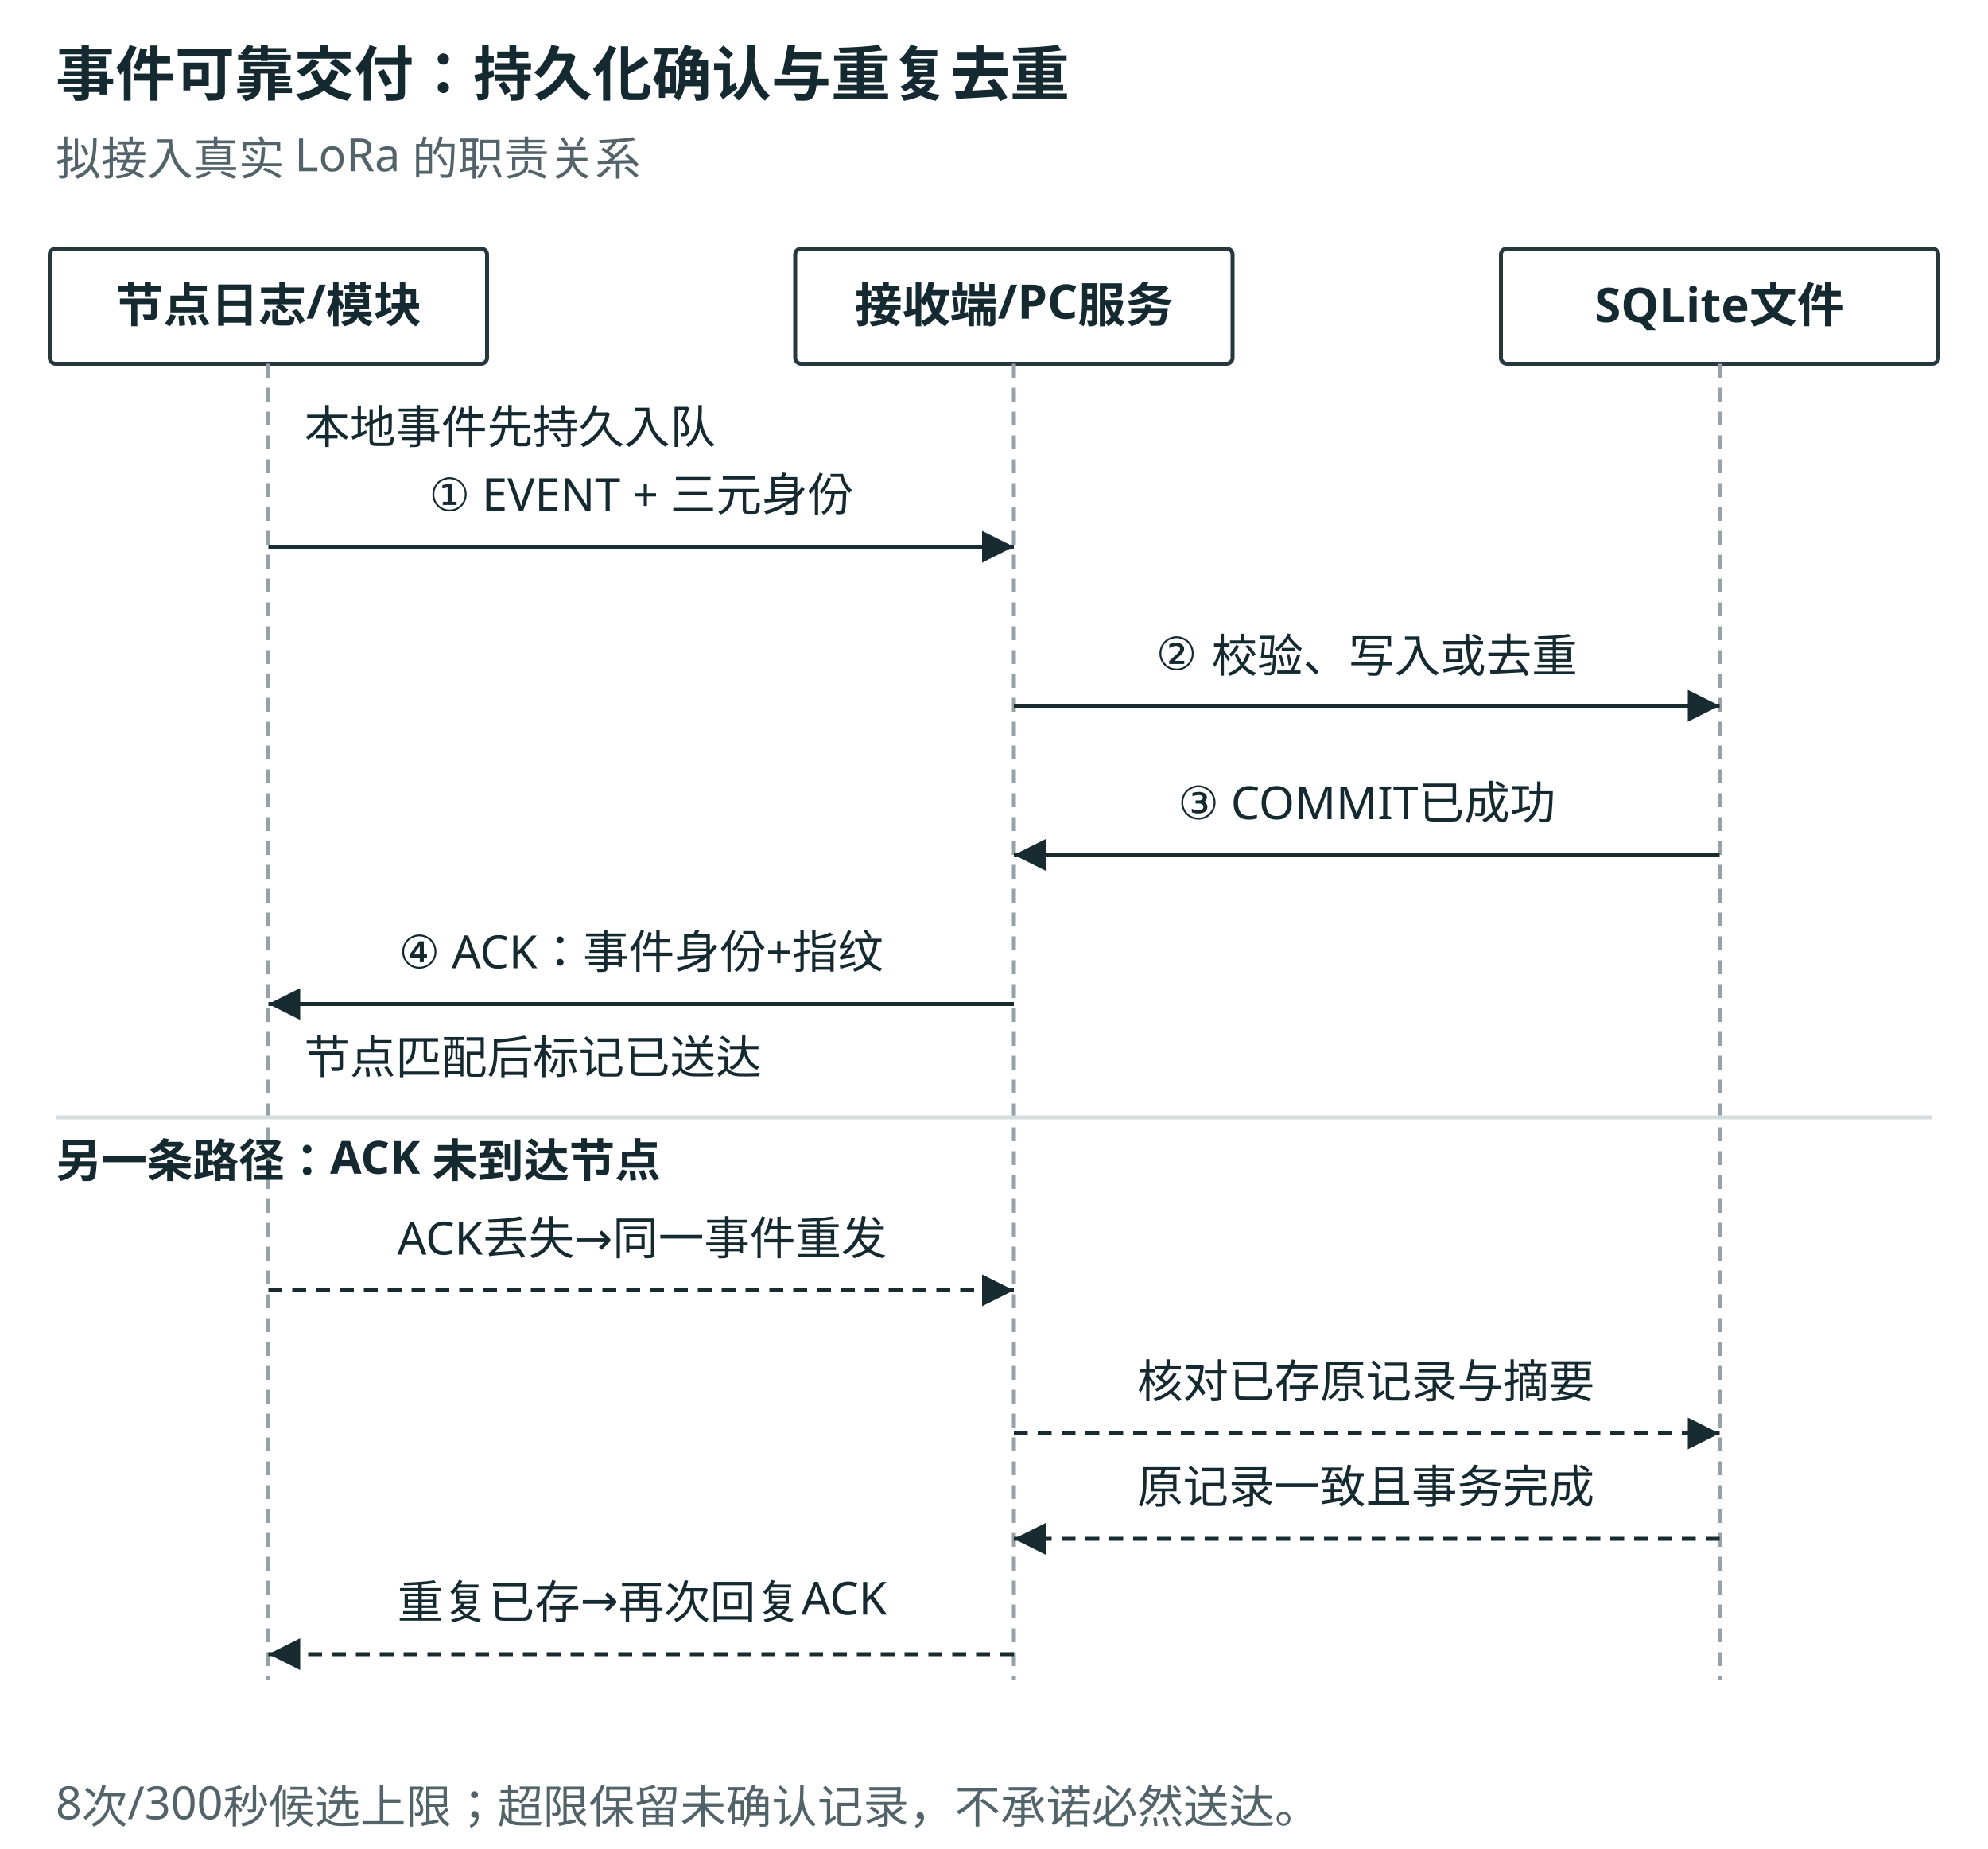
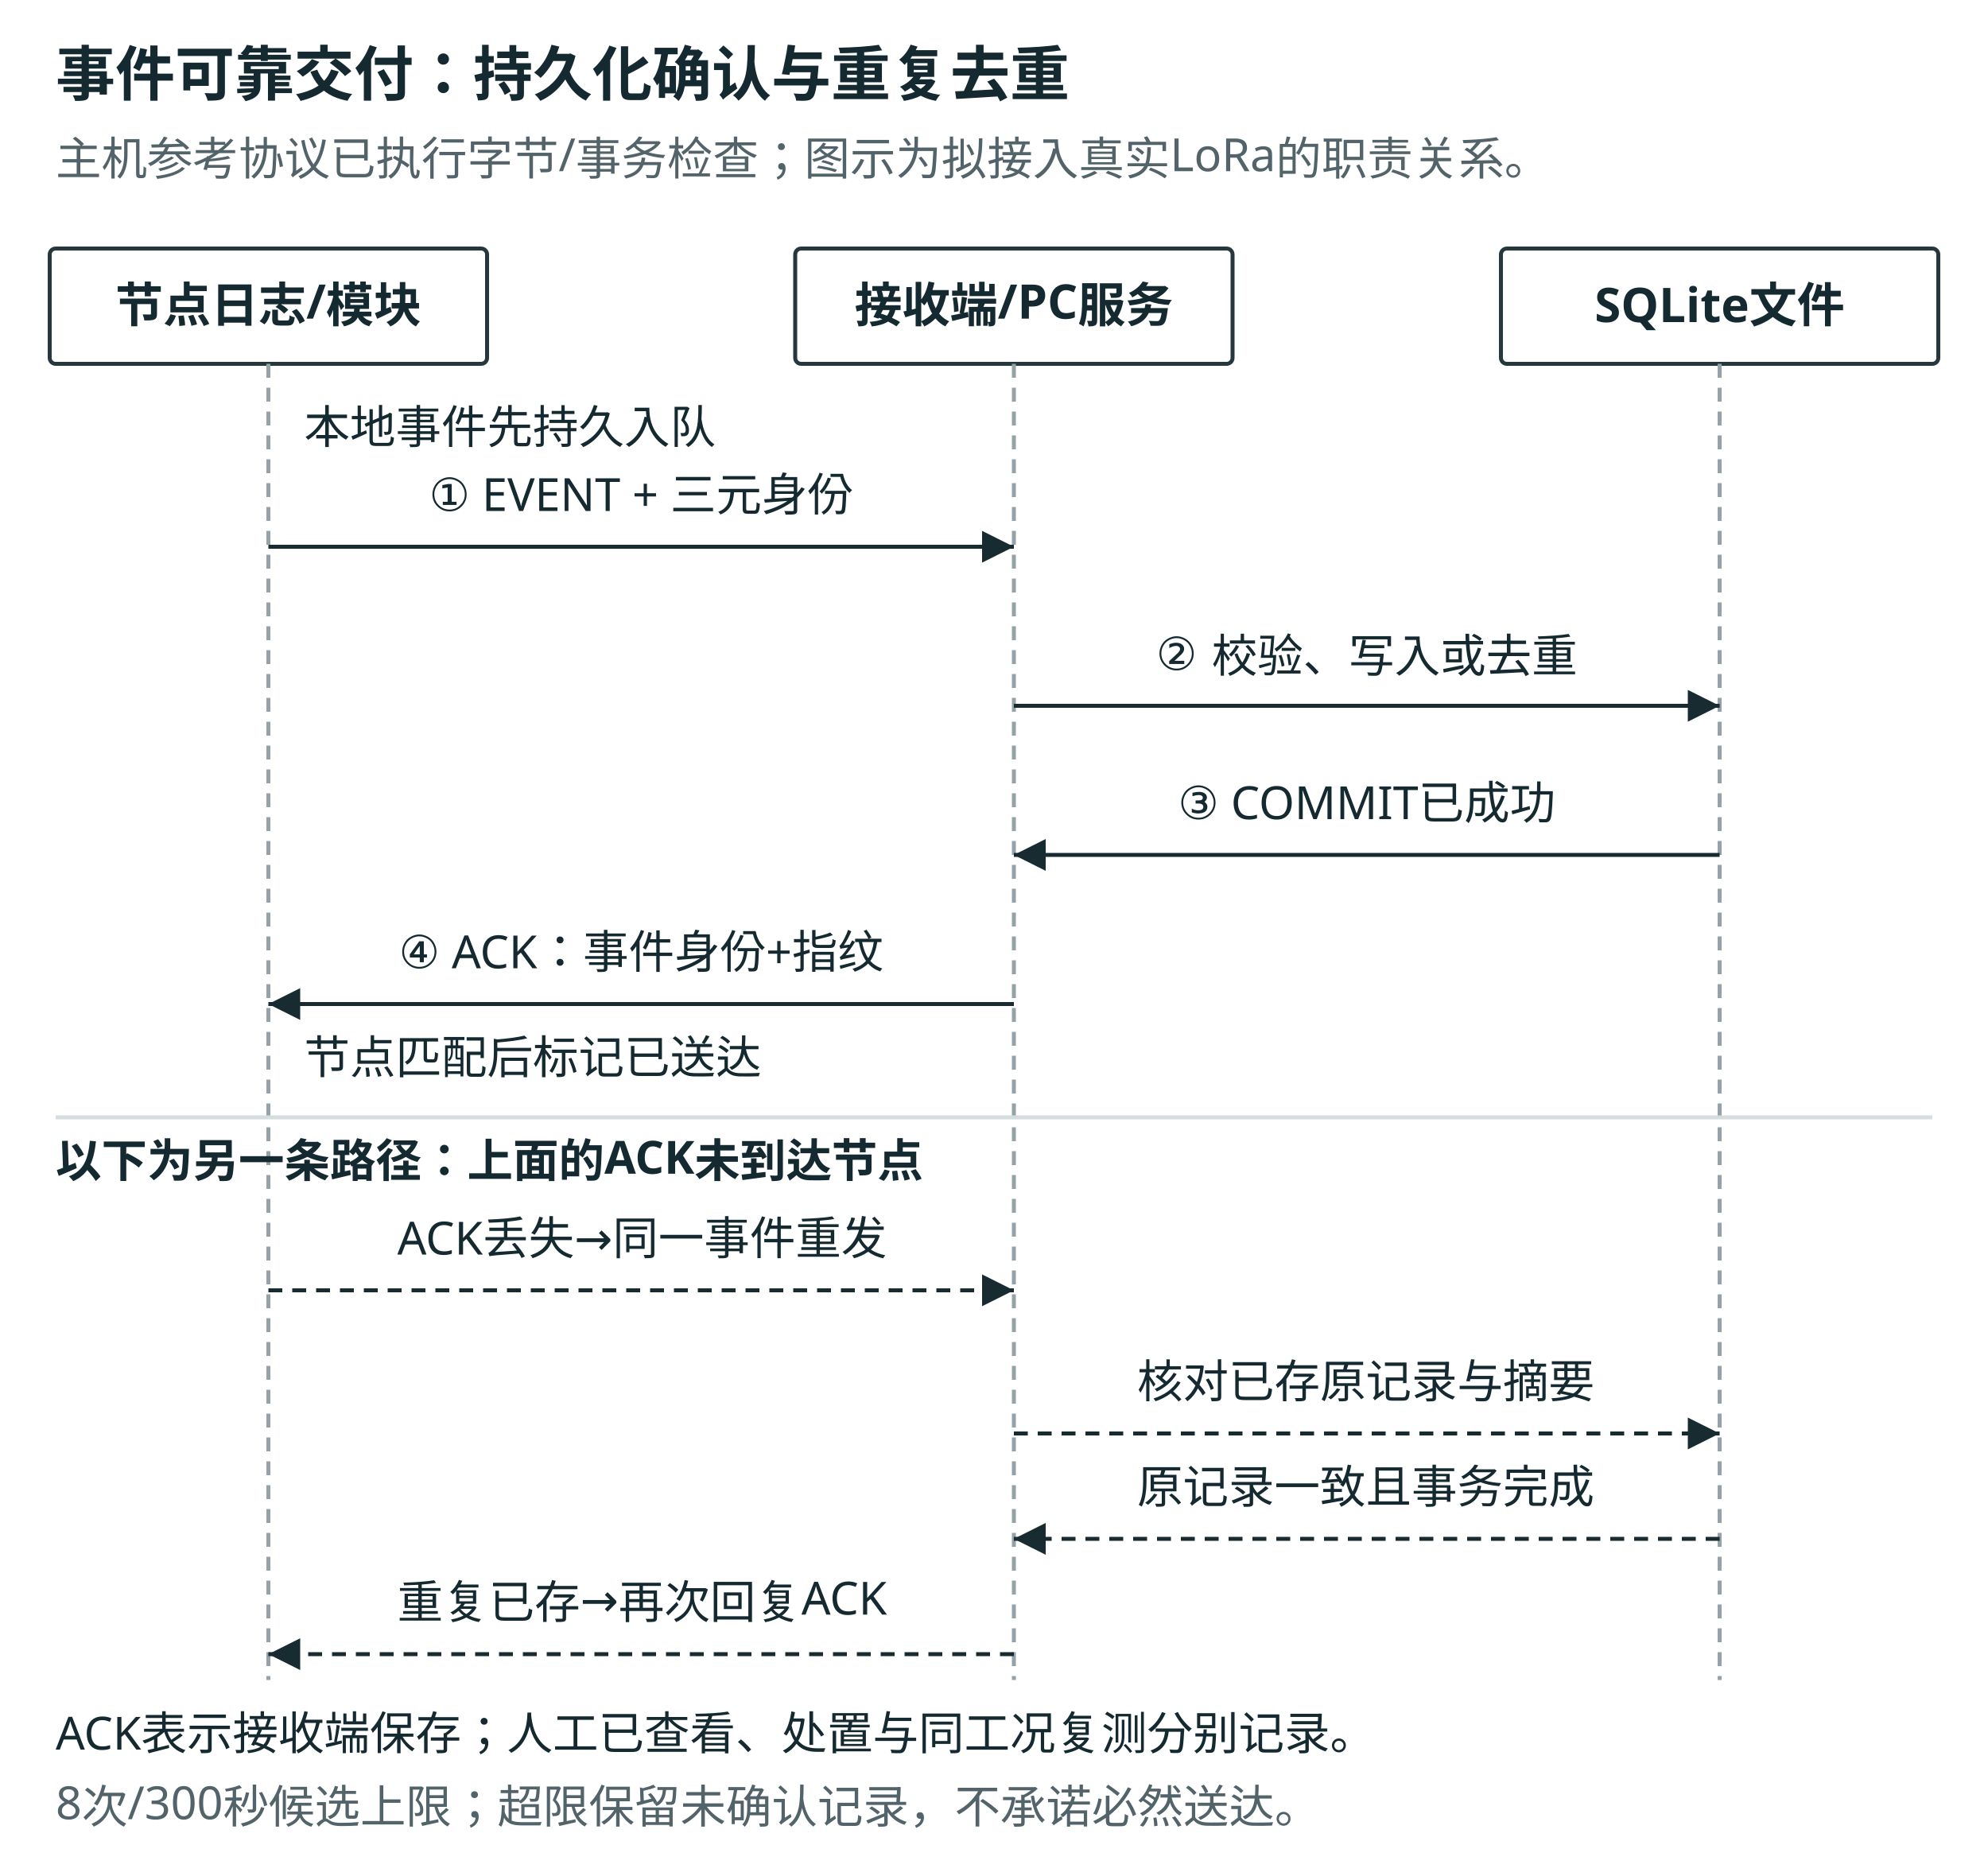
<svg xmlns="http://www.w3.org/2000/svg" width="1000" height="930" viewBox="0 0 1000 930" data-classification="candidate_functional_design_not_physical_test">
  <defs>
    <marker id="arrow" markerWidth="9" markerHeight="9" refX="8" refY="4" orient="auto">
      <path d="M0 0 L8 4 L0 8 Z" fill="#172b30" />
    </marker>
  </defs>
  <rect width="1000" height="930" fill="white" />
  <g font-family="Microsoft YaHei, SimSun, sans-serif">
    <text x="28" y="48" font-size="30" font-weight="700" text-anchor="start" fill="#142a30">事件可靠交付：持久化确认与重复去重</text>
-     <text x="28" y="88" font-size="23" font-weight="400" text-anchor="start" fill="#52636a">拟接入真实 LoRa 的职责关系</text>
+     <text x="28" y="88" font-size="23" font-weight="400" text-anchor="start" fill="#52636a">主机参考协议已执行字节/事务检查；图示为拟接入真实LoRa的职责关系。</text>
    <g data-box="true" data-x="25" data-y="125" data-w="220" data-h="58">
      <rect x="25" y="125" width="220" height="58" rx="3" fill="white" stroke="#26383d" stroke-width="2" />
      <text x="135.0" y="162.0" font-size="24" font-weight="700" text-anchor="middle" fill="#142a30">节点日志/模块</text>
    </g>
    <path d="M 135 183 L 135 845" fill="none" stroke="#95a2a7" stroke-width="2" stroke-dasharray="7 5" />
    <g data-box="true" data-x="400" data-y="125" data-w="220" data-h="58">
      <rect x="400" y="125" width="220" height="58" rx="3" fill="white" stroke="#26383d" stroke-width="2" />
      <text x="510.0" y="162.0" font-size="24" font-weight="700" text-anchor="middle" fill="#142a30">接收端/PC服务</text>
    </g>
    <path d="M 510 183 L 510 845" fill="none" stroke="#95a2a7" stroke-width="2" stroke-dasharray="7 5" />
    <g data-box="true" data-x="755" data-y="125" data-w="220" data-h="58">
      <rect x="755" y="125" width="220" height="58" rx="3" fill="white" stroke="#26383d" stroke-width="2" />
      <text x="865.0" y="162.0" font-size="24" font-weight="700" text-anchor="middle" fill="#142a30">SQLite文件</text>
    </g>
    <path d="M 865 183 L 865 845" fill="none" stroke="#95a2a7" stroke-width="2" stroke-dasharray="7 5" />
    <text x="153" y="223" font-size="23" font-weight="400" text-anchor="start" fill="#142a30">本地事件先持久入队</text>
    <path d="M 135 275 L 510 275" fill="none" stroke="#172b30" stroke-width="2" marker-end="url(#arrow)" />
    <text x="322.5" y="257" font-size="23" font-weight="400" text-anchor="middle" fill="#142a30">① EVENT + 三元身份</text>
    <path d="M 510 355 L 865 355" fill="none" stroke="#172b30" stroke-width="2" marker-end="url(#arrow)" />
    <text x="687.5" y="337" font-size="23" font-weight="400" text-anchor="middle" fill="#142a30">② 校验、写入或去重</text>
    <path d="M 865 430 L 510 430" fill="none" stroke="#172b30" stroke-width="2" marker-end="url(#arrow)" />
    <text x="687.5" y="412" font-size="23" font-weight="400" text-anchor="middle" fill="#142a30">③ COMMIT已成功</text>
    <path d="M 510 505 L 135 505" fill="none" stroke="#172b30" stroke-width="2" marker-end="url(#arrow)" />
    <text x="322.5" y="487" font-size="23" font-weight="400" text-anchor="middle" fill="#142a30">④ ACK：事件身份+指纹</text>
    <text x="153" y="540" font-size="23" font-weight="400" text-anchor="start" fill="#142a30">节点匹配后标记已送达</text>
    <path d="M 28 562 L 972 562" fill="none" stroke="#d5dddf" stroke-width="2" />
-     <text x="28" y="592" font-size="23" font-weight="700" text-anchor="start" fill="#142a30">另一条路径：ACK 未到达节点</text>
+     <text x="28" y="592" font-size="23" font-weight="700" text-anchor="start" fill="#142a30">以下为另一条路径：上面的ACK未到达节点</text>
    <path d="M 135 649 L 510 649" fill="none" stroke="#172b30" stroke-width="2" stroke-dasharray="7 5" marker-end="url(#arrow)" />
    <text x="323" y="631" font-size="23" font-weight="400" text-anchor="middle" fill="#142a30">ACK丢失→同一事件重发</text>
    <path d="M 510 721 L 865 721" fill="none" stroke="#172b30" stroke-width="2" stroke-dasharray="7 5" marker-end="url(#arrow)" />
    <text x="687" y="703" font-size="23" font-weight="400" text-anchor="middle" fill="#142a30">核对已存原记录与摘要</text>
    <path d="M 865 774 L 510 774" fill="none" stroke="#172b30" stroke-width="2" stroke-dasharray="7 5" marker-end="url(#arrow)" />
    <text x="687" y="756" font-size="23" font-weight="400" text-anchor="middle" fill="#142a30">原记录一致且事务完成</text>
    <path d="M 510 832 L 135 832" fill="none" stroke="#172b30" stroke-width="2" stroke-dasharray="7 5" marker-end="url(#arrow)" />
    <text x="323" y="814" font-size="23" font-weight="400" text-anchor="middle" fill="#142a30">重复已存→再次回复ACK</text>
+     <text x="28" y="880" font-size="23" font-weight="400" text-anchor="start" fill="#142a30">ACK表示接收端保存；人工已查看、处置与同工况复测分别记录。</text>
    <text x="28" y="915" font-size="23" font-weight="400" text-anchor="start" fill="#52636a">8次/300秒候选上限；超限保留未确认记录，不承诺必然送达。</text>
  </g>
</svg>
